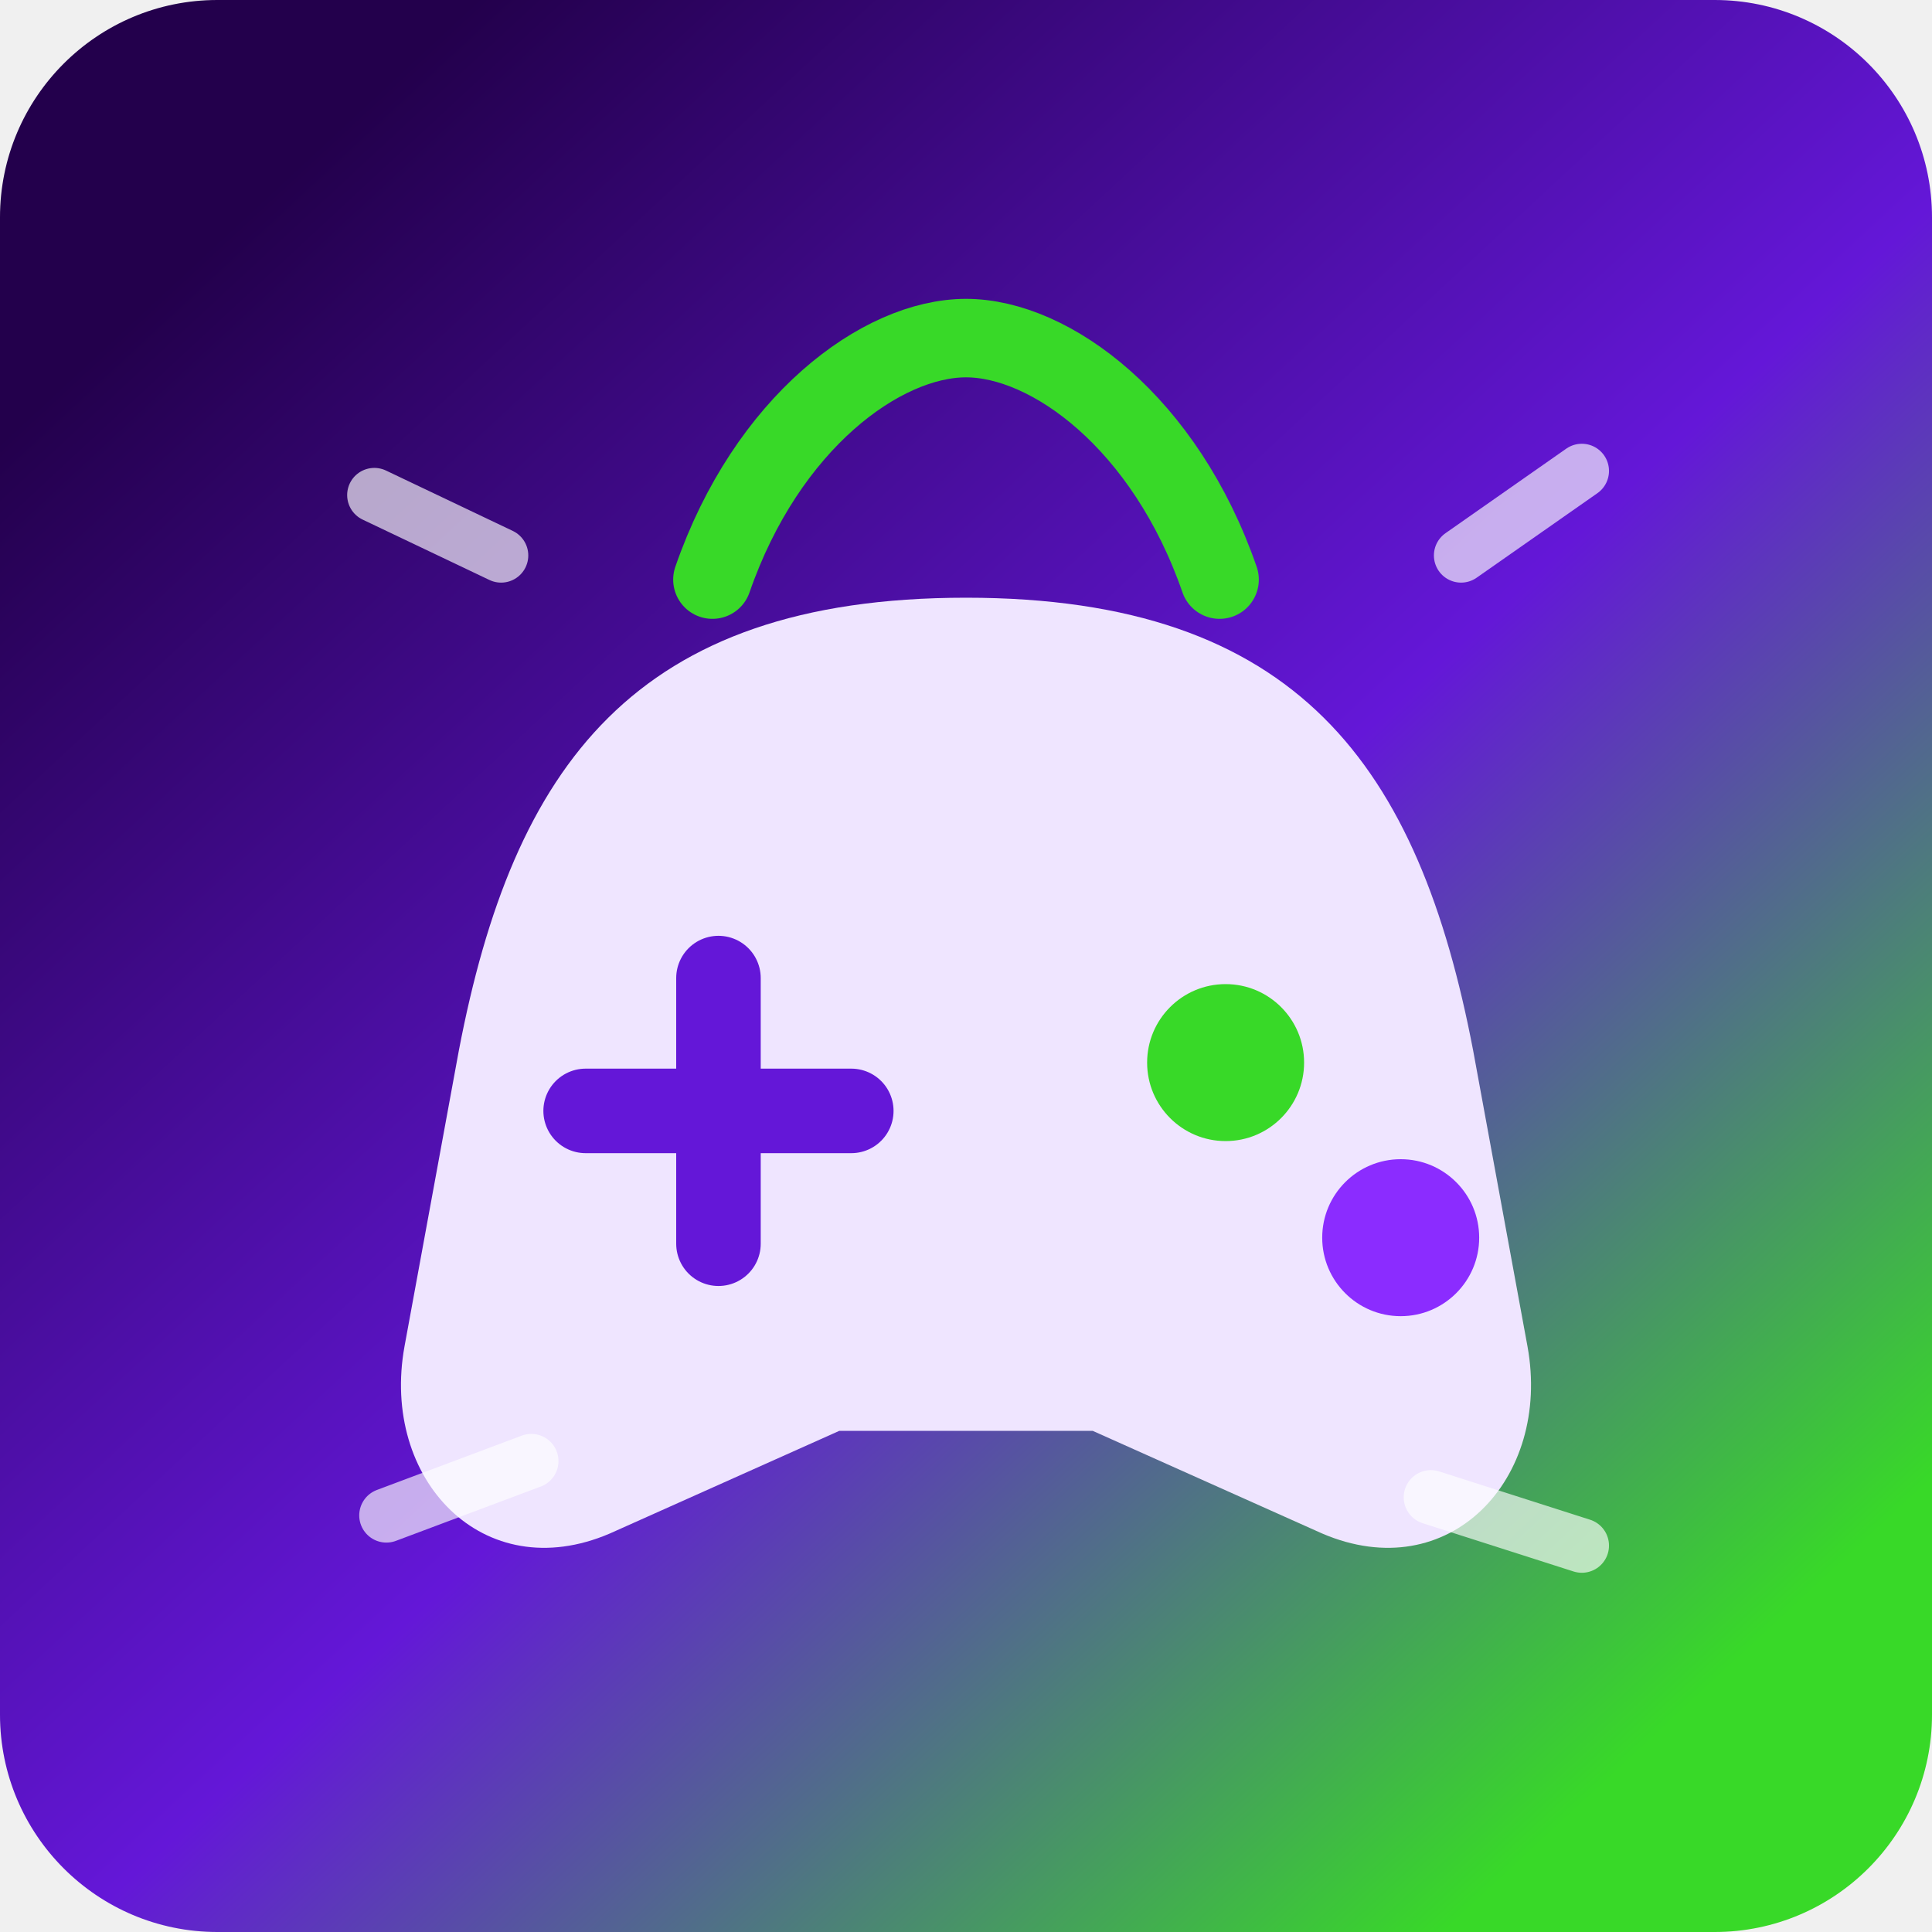
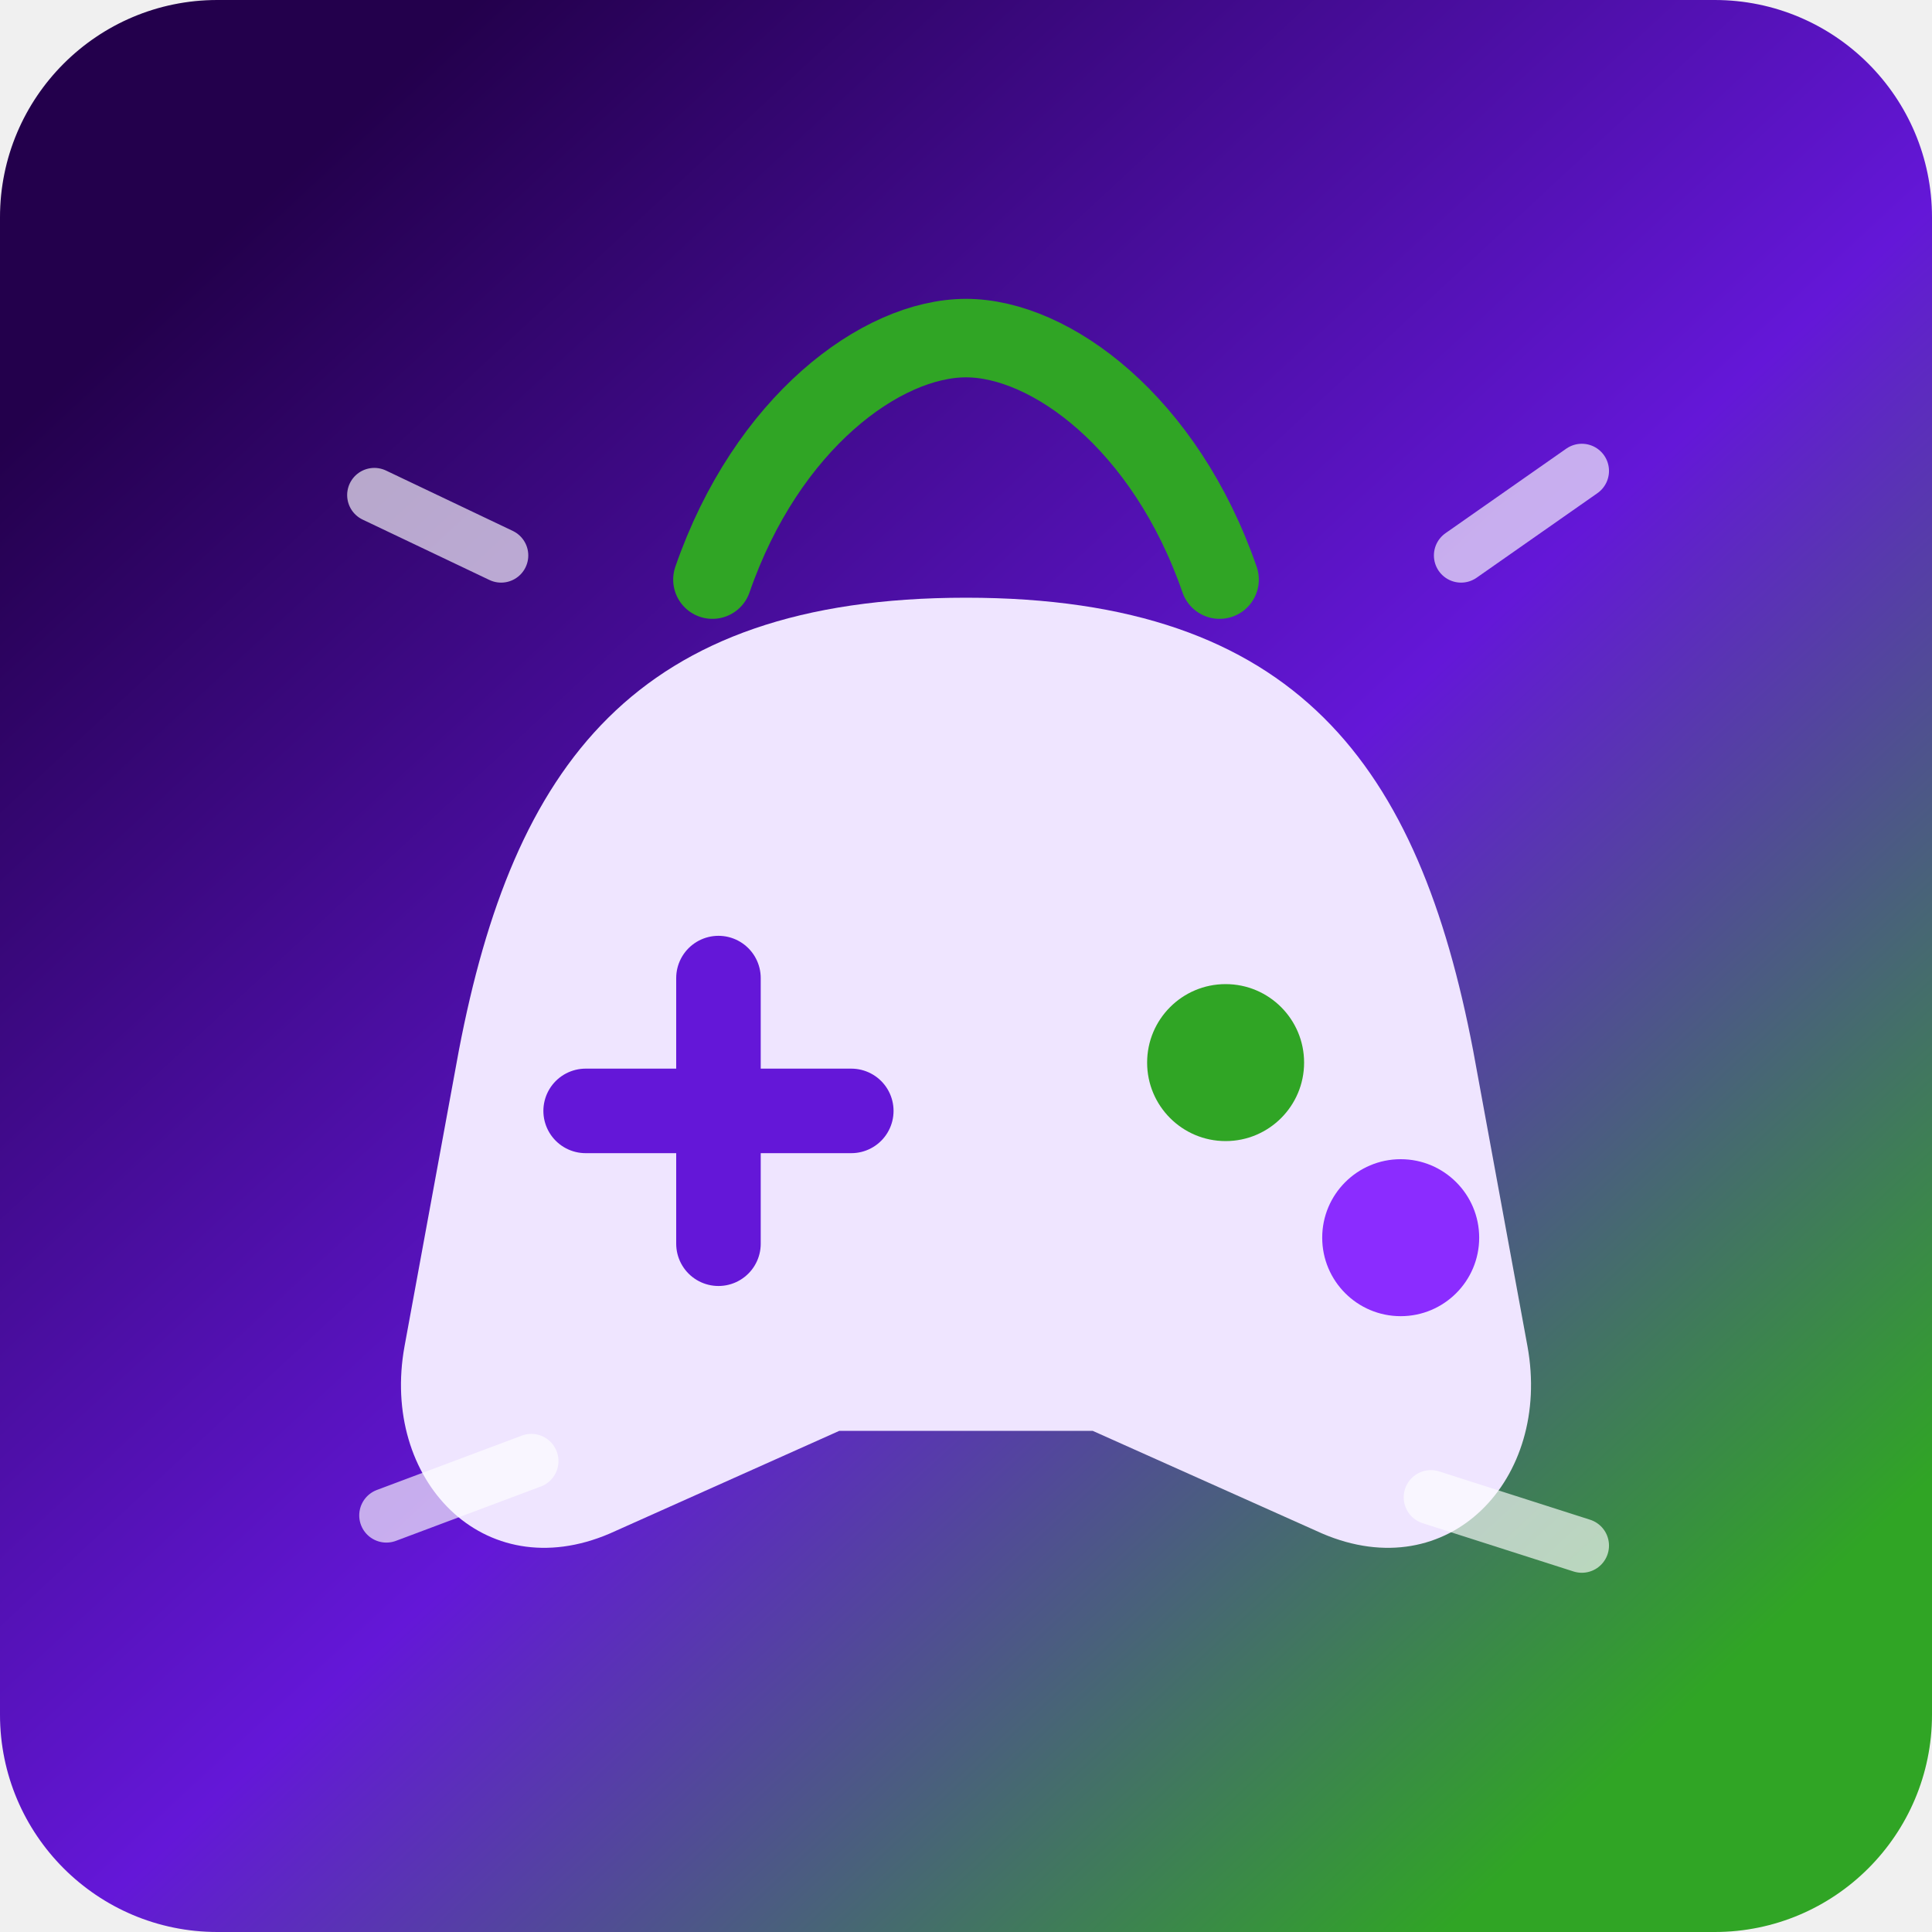
<svg xmlns="http://www.w3.org/2000/svg" viewBox="0 0 320 320">
  <defs>
    <linearGradient id="bg" x1="42" x2="276" y1="34" y2="286" gradientUnits="userSpaceOnUse">
      <stop stop-color="#23004c" />
      <stop offset=".55" stop-color="#6417d8" />
-       <stop offset="1" stop-color="#38d928" />
+       <stop offset="1" stop-color="#30a525" />
    </linearGradient>
  </defs>
  <rect width="320" height="320" rx="36" fill="url(#bg)" />
  <path d="M76 174c9-47 29-75 84-75s75 28 84 75l9 49c4 22-13 40-34 31l-38-17h-42l-38 17c-21 9-38-9-34-31l9-49Z" fill="#efe5ff" />
  <path d="M97 184h44M119 162v44" stroke="#6417d8" stroke-width="14" stroke-linecap="round" />
-   <circle cx="203" cy="176" r="13" fill="#38d928" />
+   <circle cx="203" cy="176" r="13" fill="#30a525" />
  <circle cx="232" cy="205" r="13" fill="#8b2cff" />
-   <path d="M118 96c9-26 28-40 42-40s33 14 42 40" fill="none" stroke="#38d928" stroke-width="13" stroke-linecap="round" />
+   <path d="M118 96c9-26 28-40 42-40s33 14 42 40" fill="none" stroke="#30a525" stroke-width="13" stroke-linecap="round" />
  <path d="M62 82l21 10M242 92l20-14M64 251l24-9M237 248l25 8" stroke="#fff" stroke-width="9" stroke-linecap="round" opacity=".65" />
</svg>
